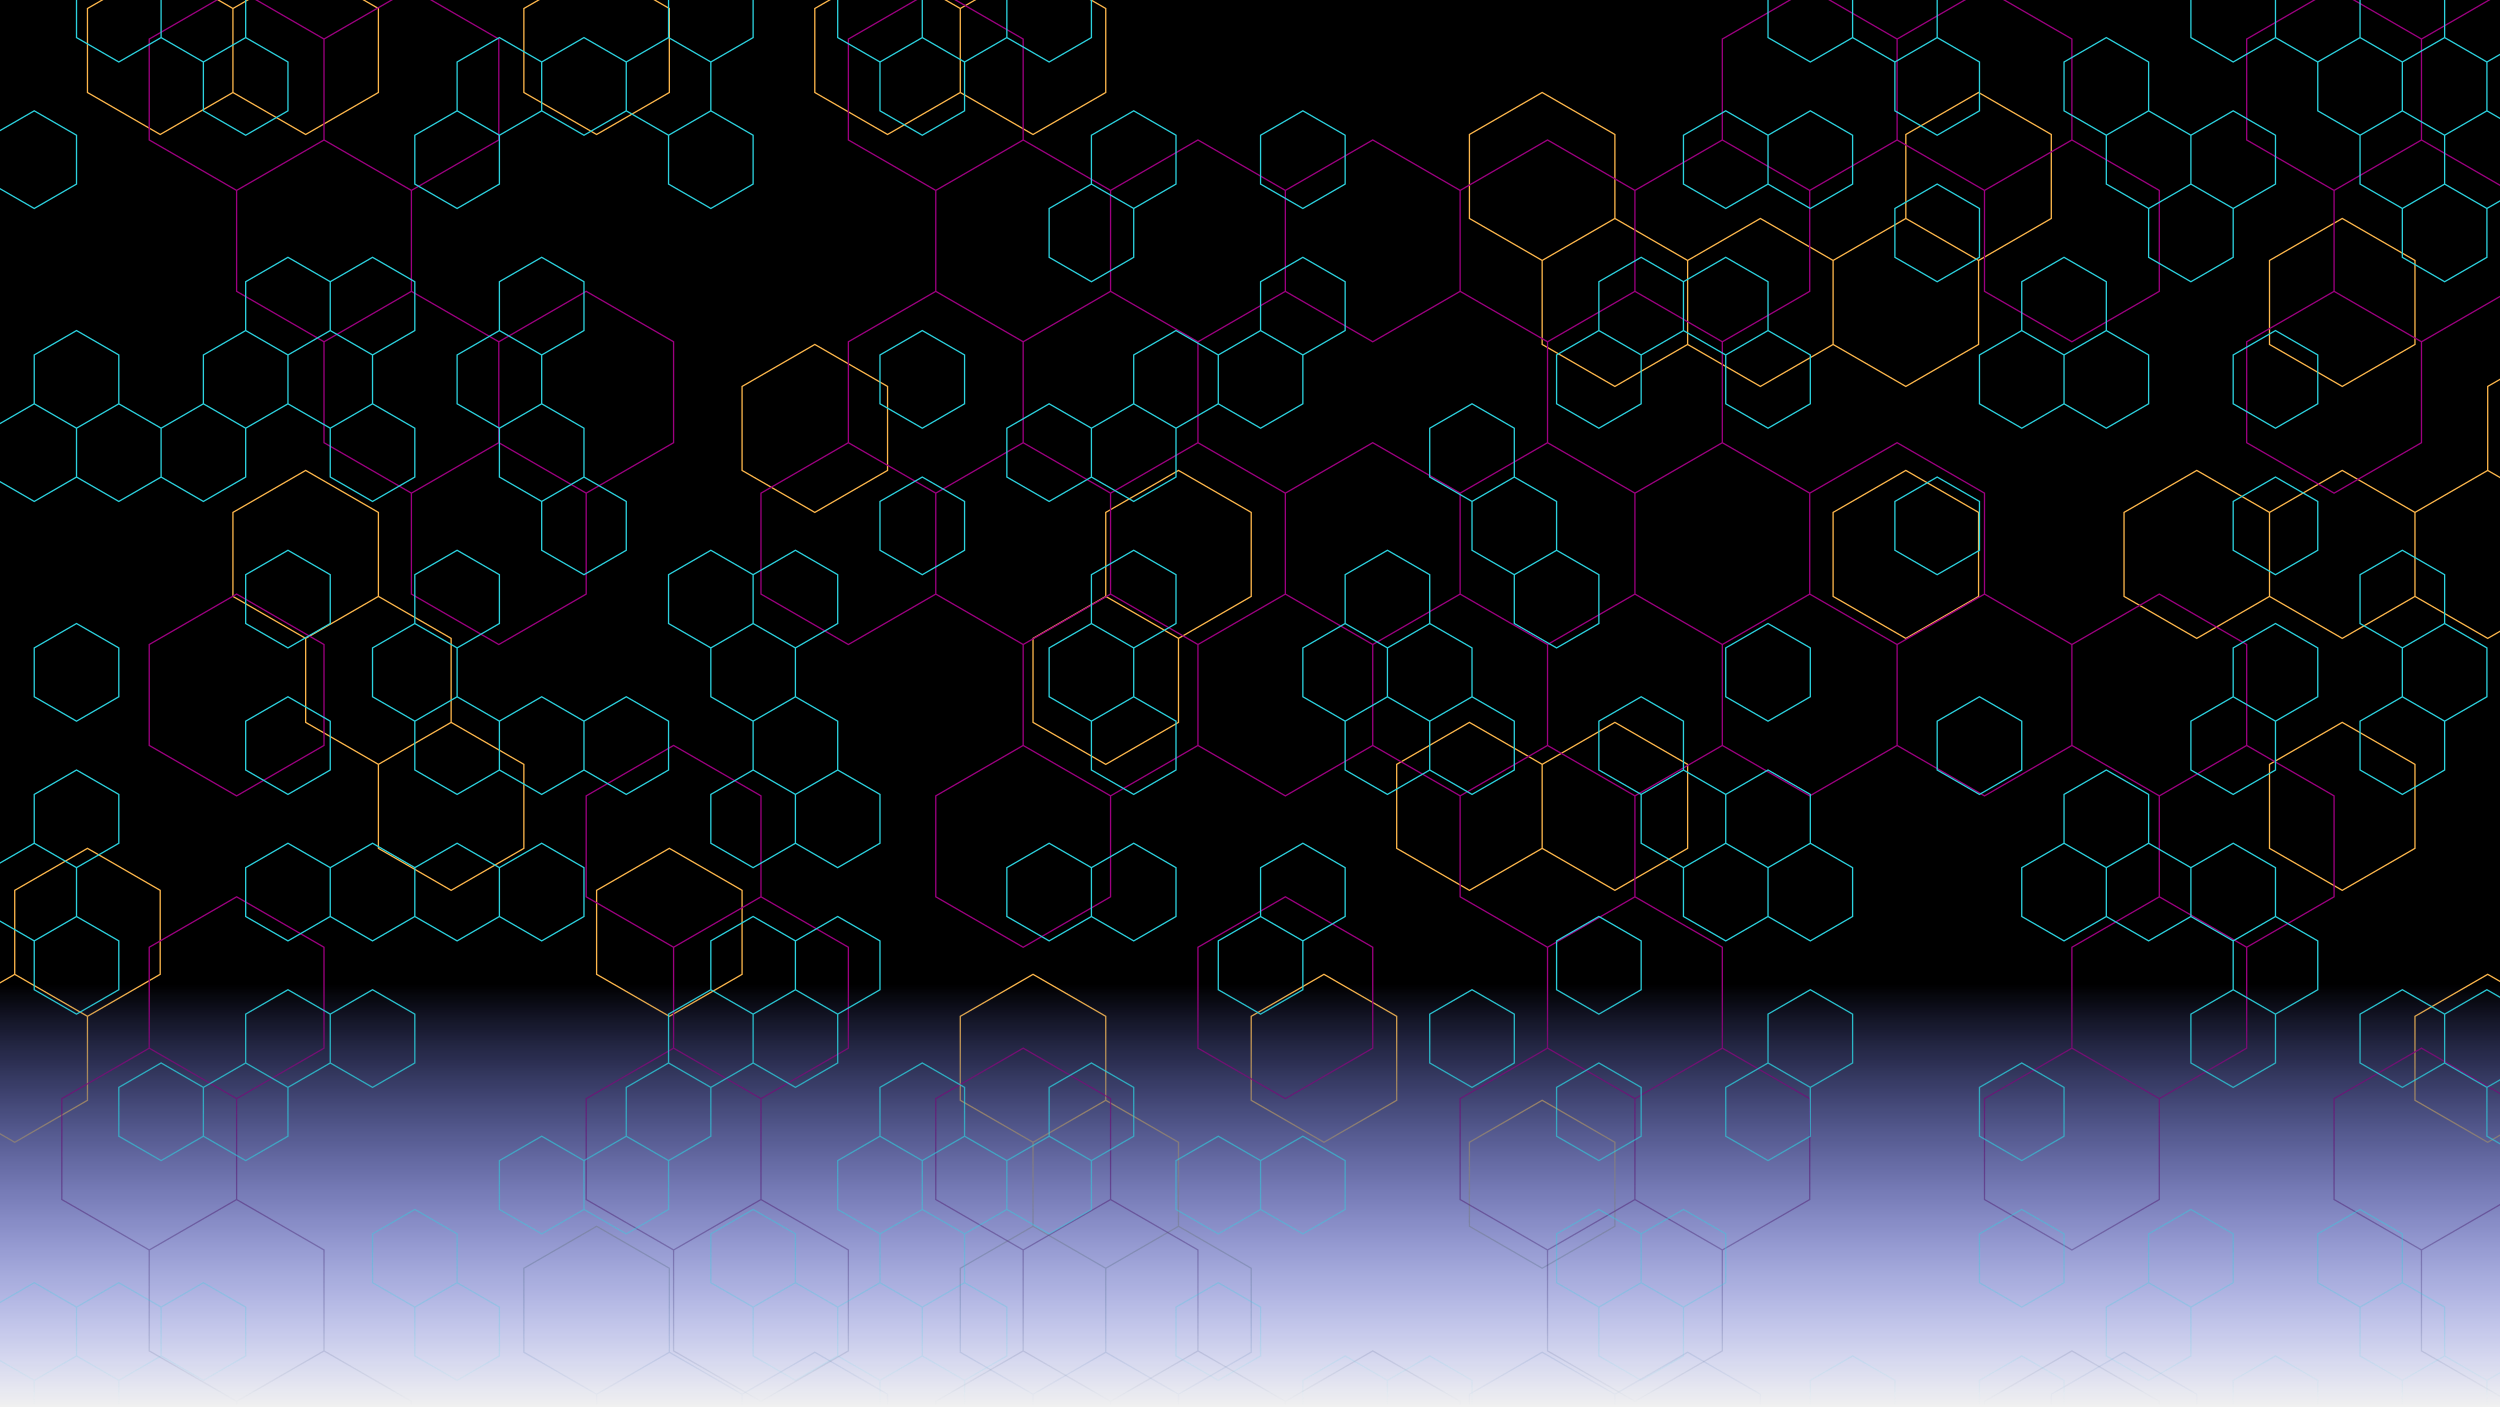
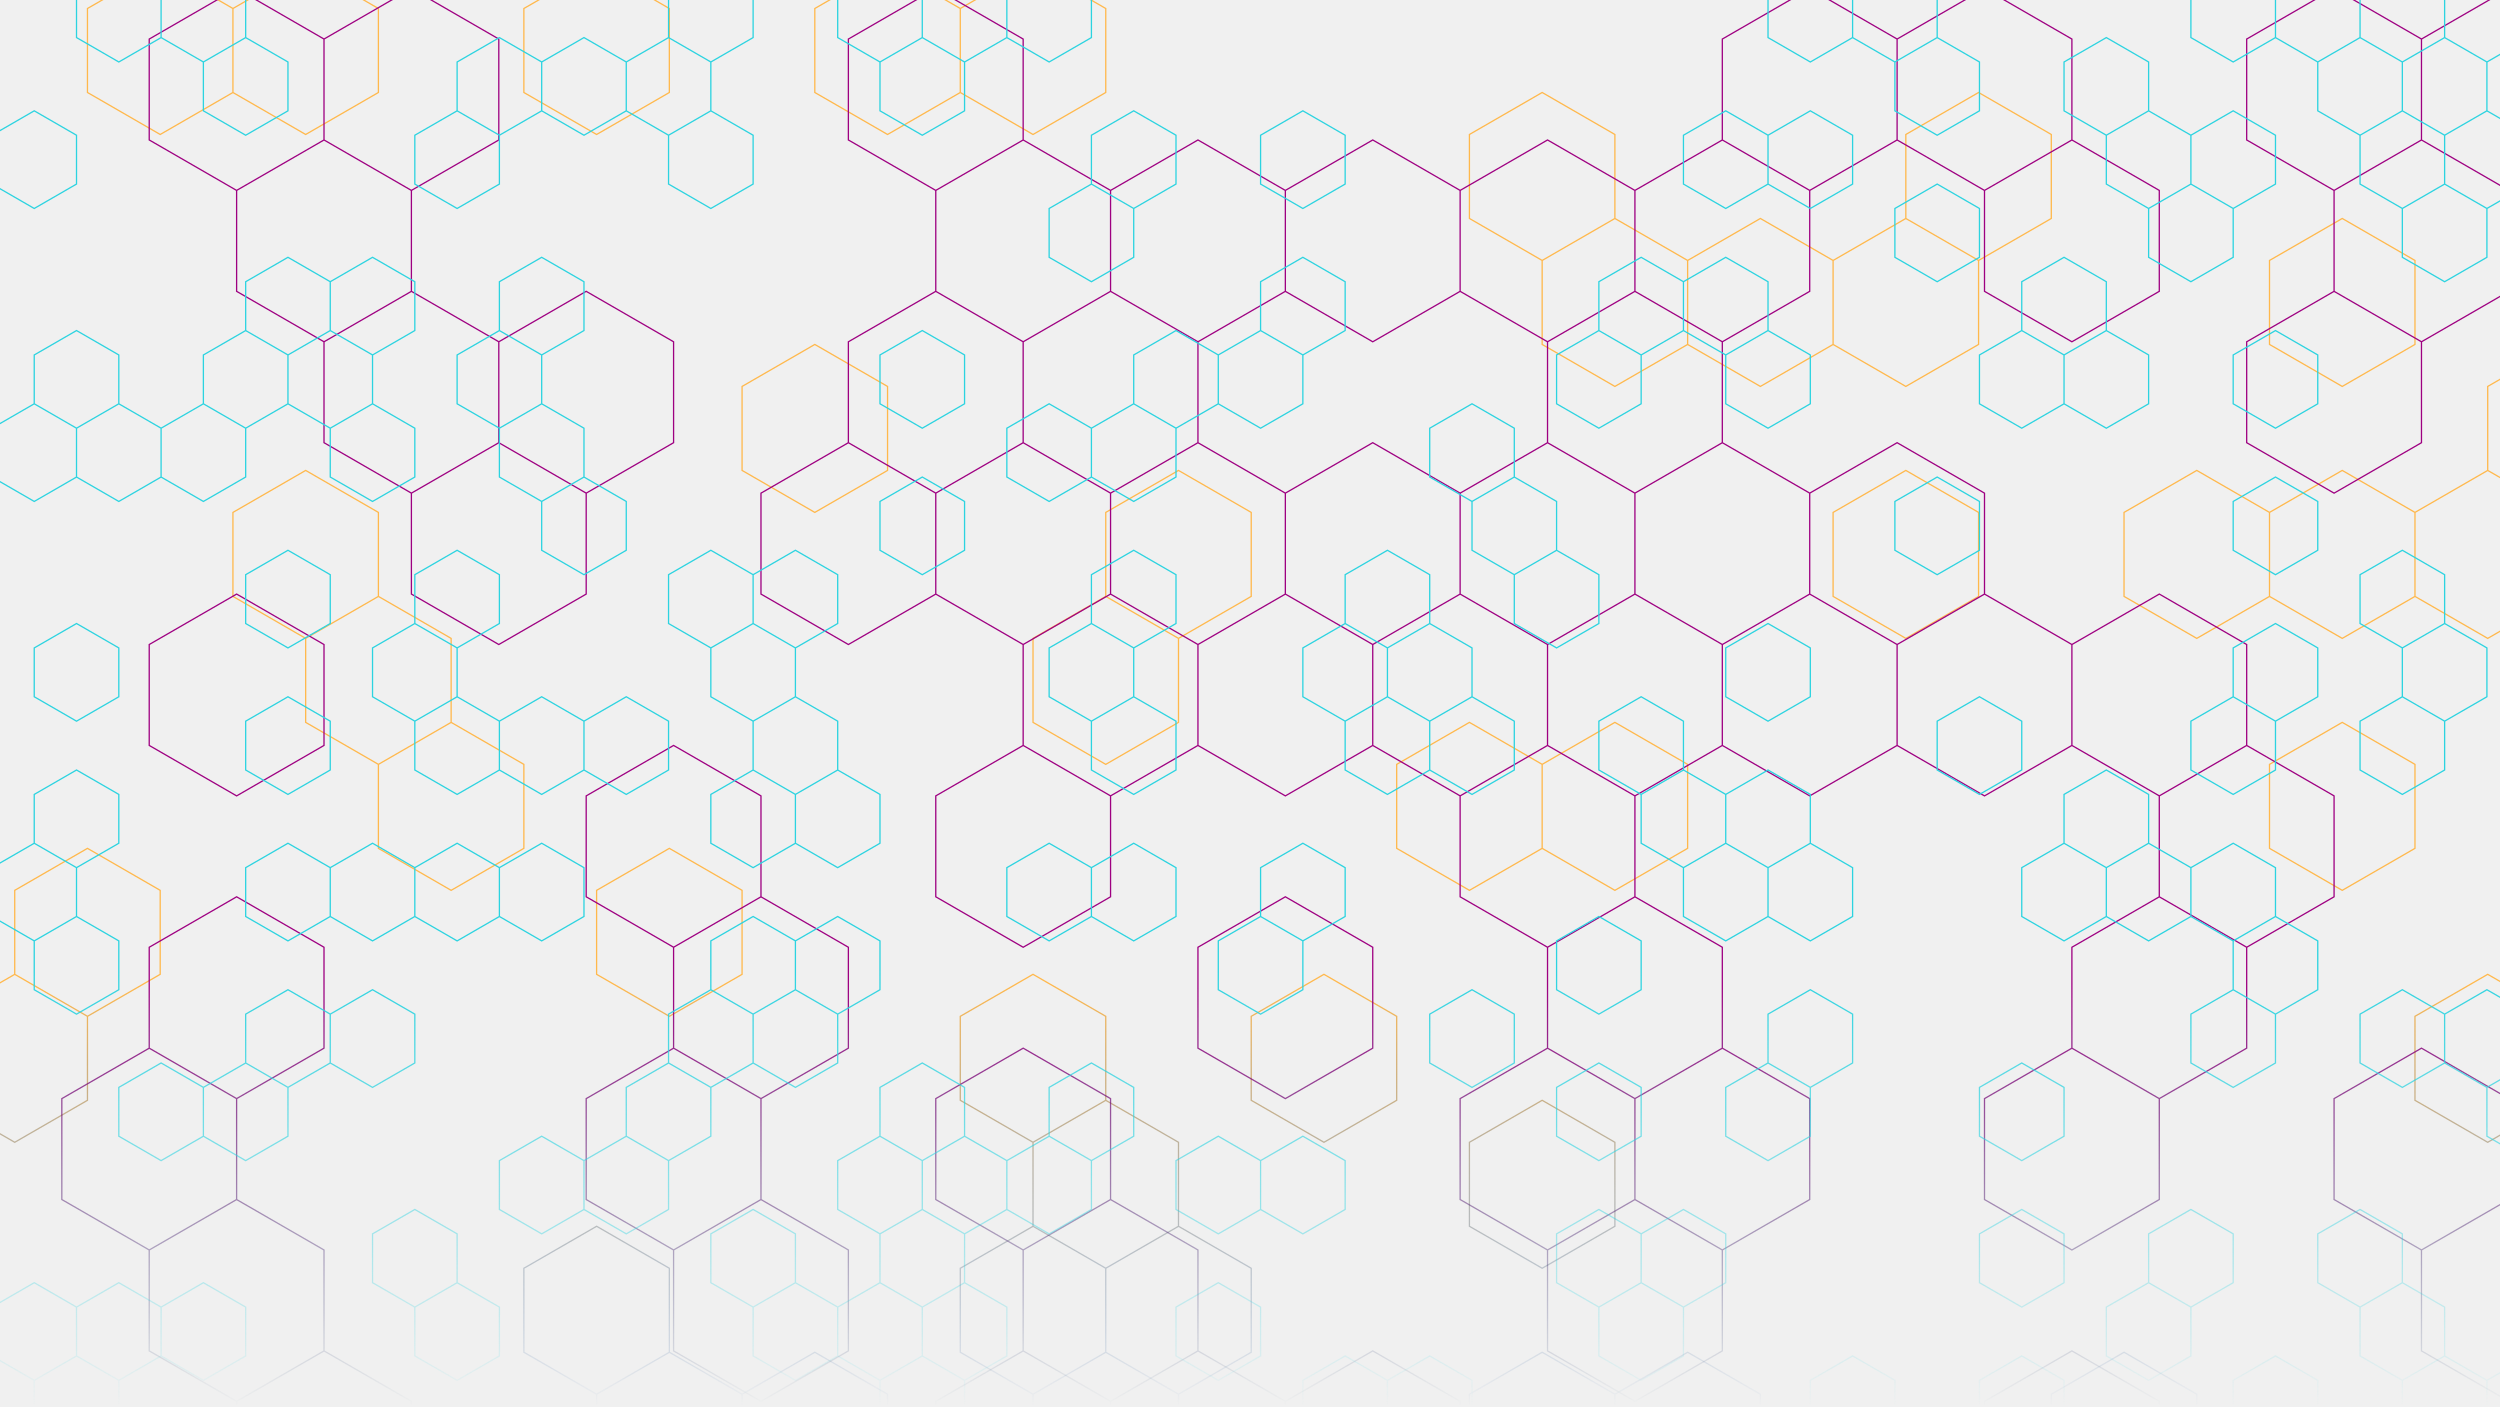
<svg xmlns="http://www.w3.org/2000/svg" version="1.1" width="100%" height="100%" preserveAspectRatio="none" viewBox="0 0 3840 2160">
  <g mask="url(&quot;#SvgjsMask7100&quot;)" fill="none">
-     <rect width="3840" height="2160" x="0" y="0" fill="url(&quot;#SvgjsLinearGradient7101&quot;)" />
+     <rect width="3840" height="2160" x="0" y="0" fill="none" />
    <path d="M134.34 1303.06L246.06 1367.56L246.06 1496.56L134.34 1561.06L22.62 1496.56L22.62 1367.56zM22.62 1496.56L134.34 1561.06L134.34 1690.06L22.62 1754.56L-89.1 1690.06L-89.1 1561.06zM246.06 -51.44L357.78 13.06L357.78 142.06L246.06 206.56L134.34 142.06L134.34 13.06zM469.5 -51.44L581.22 13.06L581.22 142.06L469.5 206.56L357.78 142.06L357.78 13.06zM469.5 722.56L581.22 787.06L581.22 916.06L469.5 980.56L357.78 916.06L357.78 787.06zM581.22 916.06L692.94 980.56L692.94 1109.56L581.22 1174.06L469.5 1109.56L469.5 980.56zM692.94 1109.56L804.66 1174.06L804.66 1303.06L692.94 1367.56L581.22 1303.06L581.22 1174.06zM916.38 -51.44L1028.1 13.06L1028.1 142.06L916.38 206.56L804.66 142.06L804.66 13.06zM1028.1 1303.06L1139.82 1367.56L1139.82 1496.56L1028.1 1561.06L916.38 1496.56L916.38 1367.56zM916.38 1883.56L1028.1 1948.06L1028.1 2077.06L916.38 2141.56L804.66 2077.06L804.66 1948.06zM1028.1 2077.06L1139.82 2141.56L1139.82 2270.56L1028.1 2335.06L916.38 2270.56L916.38 2141.56zM1251.54 529.06L1363.27 593.56L1363.27 722.56L1251.54 787.06L1139.82 722.56L1139.82 593.56zM1251.54 2077.06L1363.27 2141.56L1363.27 2270.56L1251.54 2335.06L1139.82 2270.56L1139.82 2141.56zM1363.27 -51.44L1474.99 13.06L1474.99 142.06L1363.27 206.56L1251.54 142.06L1251.54 13.06zM1586.71 -51.44L1698.43 13.06L1698.43 142.06L1586.71 206.56L1474.99 142.06L1474.99 13.06zM1698.43 916.06L1810.15 980.56L1810.15 1109.56L1698.43 1174.06L1586.71 1109.56L1586.71 980.56zM1586.71 1496.56L1698.43 1561.06L1698.43 1690.06L1586.71 1754.56L1474.99 1690.06L1474.99 1561.06zM1698.43 1690.06L1810.15 1754.56L1810.15 1883.56L1698.43 1948.06L1586.71 1883.56L1586.71 1754.56zM1586.71 1883.56L1698.43 1948.06L1698.43 2077.06L1586.71 2141.56L1474.99 2077.06L1474.99 1948.06zM1698.43 2077.06L1810.15 2141.56L1810.15 2270.56L1698.43 2335.06L1586.71 2270.56L1586.71 2141.56zM1810.15 722.56L1921.87 787.06L1921.87 916.06L1810.15 980.56L1698.43 916.06L1698.43 787.06zM1810.15 1883.56L1921.87 1948.06L1921.87 2077.06L1810.15 2141.56L1698.43 2077.06L1698.43 1948.06zM2033.59 1496.56L2145.31 1561.06L2145.31 1690.06L2033.59 1754.56L1921.87 1690.06L1921.87 1561.06zM2368.75 142.06L2480.47 206.56L2480.47 335.56L2368.75 400.06L2257.03 335.56L2257.03 206.56zM2257.03 1109.56L2368.75 1174.06L2368.75 1303.06L2257.03 1367.56L2145.31 1303.06L2145.31 1174.06zM2368.75 1690.06L2480.47 1754.56L2480.47 1883.56L2368.75 1948.06L2257.03 1883.56L2257.03 1754.56zM2368.75 2077.06L2480.47 2141.56L2480.47 2270.56L2368.75 2335.06L2257.03 2270.56L2257.03 2141.56zM2480.47 335.56L2592.19 400.06L2592.19 529.06L2480.47 593.56L2368.75 529.06L2368.75 400.06zM2480.47 1109.56L2592.19 1174.06L2592.19 1303.06L2480.47 1367.56L2368.75 1303.06L2368.75 1174.06zM2592.19 2077.06L2703.91 2141.56L2703.91 2270.56L2592.19 2335.06L2480.47 2270.56L2480.47 2141.56zM2703.91 335.56L2815.63 400.06L2815.63 529.06L2703.91 593.56L2592.19 529.06L2592.19 400.06zM3039.07 142.06L3150.79 206.56L3150.79 335.56L3039.07 400.06L2927.35 335.56L2927.35 206.56zM2927.35 335.56L3039.07 400.06L3039.07 529.06L2927.35 593.56L2815.63 529.06L2815.63 400.06zM2927.35 722.56L3039.07 787.06L3039.07 916.06L2927.35 980.56L2815.63 916.06L2815.63 787.06zM3262.51 2077.06L3374.23 2141.56L3374.23 2270.56L3262.51 2335.06L3150.79 2270.56L3150.79 2141.56zM3374.23 722.56L3485.95 787.06L3485.95 916.06L3374.23 980.56L3262.51 916.06L3262.51 787.06zM3597.67 335.56L3709.39 400.06L3709.39 529.06L3597.67 593.56L3485.95 529.06L3485.95 400.06zM3597.67 722.56L3709.39 787.06L3709.39 916.06L3597.67 980.56L3485.95 916.06L3485.95 787.06zM3597.67 1109.56L3709.39 1174.06L3709.39 1303.06L3597.67 1367.56L3485.95 1303.06L3485.95 1174.06zM3932.84 529.06L4044.56 593.56L4044.56 722.56L3932.84 787.06L3821.12 722.56L3821.12 593.56zM3821.12 722.56L3932.84 787.06L3932.84 916.06L3821.12 980.56L3709.39 916.06L3709.39 787.06zM3821.12 1496.56L3932.84 1561.06L3932.84 1690.06L3821.12 1754.56L3709.39 1690.06L3709.39 1561.06z" stroke="url(&quot;#SvgjsLinearGradient7102&quot;)" stroke-width="2" />
    <path d="M229.2 1609.98L363.44 1687.48L363.44 1842.48L229.2 1919.98L94.96 1842.48L94.96 1687.48zM363.44 -17.52L497.67 59.98L497.67 214.98L363.44 292.48L229.2 214.98L229.2 59.98zM497.67 214.98L631.91 292.48L631.91 447.48L497.67 524.98L363.44 447.48L363.44 292.48zM363.44 912.48L497.67 989.98L497.67 1144.98L363.44 1222.48L229.2 1144.98L229.2 989.98zM363.44 1377.48L497.67 1454.98L497.67 1609.98L363.44 1687.48L229.2 1609.98L229.2 1454.98zM363.44 1842.48L497.67 1919.98L497.67 2074.98L363.44 2152.48L229.2 2074.98L229.2 1919.98zM497.67 2074.98L631.91 2152.48L631.91 2307.48L497.67 2384.98L363.44 2307.48L363.44 2152.48zM631.91 -17.52L766.15 59.98L766.15 214.98L631.91 292.48L497.67 214.98L497.67 59.98zM631.91 447.48L766.15 524.98L766.15 679.98L631.91 757.48L497.67 679.98L497.67 524.98zM766.15 679.98L900.39 757.48L900.39 912.48L766.15 989.98L631.91 912.48L631.91 757.48zM900.39 447.48L1034.62 524.98L1034.62 679.98L900.39 757.48L766.15 679.98L766.15 524.98zM1034.62 1144.98L1168.86 1222.48L1168.86 1377.48L1034.62 1454.98L900.39 1377.48L900.39 1222.48zM1034.62 1609.98L1168.86 1687.48L1168.86 1842.48L1034.62 1919.98L900.39 1842.48L900.39 1687.48zM1303.1 679.98L1437.34 757.48L1437.34 912.48L1303.1 989.98L1168.86 912.48L1168.86 757.48zM1168.86 1377.48L1303.1 1454.98L1303.1 1609.98L1168.86 1687.48L1034.62 1609.98L1034.62 1454.98zM1168.86 1842.48L1303.1 1919.98L1303.1 2074.98L1168.86 2152.48L1034.62 2074.98L1034.62 1919.98zM1437.34 -17.52L1571.58 59.98L1571.58 214.98L1437.34 292.48L1303.1 214.98L1303.1 59.98zM1571.58 214.98L1705.81 292.48L1705.81 447.48L1571.58 524.98L1437.34 447.48L1437.34 292.48zM1437.34 447.48L1571.58 524.98L1571.58 679.98L1437.34 757.48L1303.1 679.98L1303.1 524.98zM1571.58 679.98L1705.81 757.48L1705.81 912.48L1571.58 989.98L1437.34 912.48L1437.34 757.48zM1571.58 1144.98L1705.81 1222.48L1705.81 1377.48L1571.58 1454.98L1437.34 1377.48L1437.34 1222.48zM1571.58 1609.98L1705.81 1687.48L1705.81 1842.48L1571.58 1919.98L1437.34 1842.48L1437.34 1687.48zM1571.58 2074.98L1705.81 2152.48L1705.81 2307.48L1571.58 2384.98L1437.34 2307.48L1437.34 2152.48zM1840.05 214.98L1974.29 292.48L1974.29 447.48L1840.05 524.98L1705.81 447.48L1705.81 292.48zM1705.81 447.48L1840.05 524.98L1840.05 679.98L1705.81 757.48L1571.58 679.98L1571.58 524.98zM1840.05 679.98L1974.29 757.48L1974.29 912.48L1840.05 989.98L1705.81 912.48L1705.81 757.48zM1705.81 912.48L1840.05 989.98L1840.05 1144.98L1705.81 1222.48L1571.58 1144.98L1571.58 989.98zM1705.81 1842.48L1840.05 1919.98L1840.05 2074.98L1705.81 2152.48L1571.58 2074.98L1571.58 1919.98zM1840.05 2074.98L1974.29 2152.48L1974.29 2307.48L1840.05 2384.98L1705.81 2307.48L1705.81 2152.48zM2108.53 214.98L2242.76 292.48L2242.76 447.48L2108.53 524.98L1974.29 447.48L1974.29 292.48zM2108.53 679.98L2242.76 757.48L2242.76 912.48L2108.53 989.98L1974.29 912.48L1974.29 757.48zM1974.29 912.48L2108.53 989.98L2108.53 1144.98L1974.29 1222.48L1840.05 1144.98L1840.05 989.98zM1974.29 1377.48L2108.53 1454.98L2108.53 1609.98L1974.29 1687.48L1840.05 1609.98L1840.05 1454.98zM2108.53 2074.98L2242.76 2152.48L2242.76 2307.48L2108.53 2384.98L1974.29 2307.48L1974.29 2152.48zM2377 214.98L2511.24 292.48L2511.24 447.48L2377 524.98L2242.76 447.48L2242.76 292.48zM2377 679.98L2511.24 757.48L2511.24 912.48L2377 989.98L2242.76 912.48L2242.76 757.48zM2242.76 912.48L2377 989.98L2377 1144.98L2242.76 1222.48L2108.53 1144.98L2108.53 989.98zM2377 1144.98L2511.24 1222.48L2511.24 1377.48L2377 1454.98L2242.76 1377.48L2242.76 1222.48zM2377 1609.98L2511.24 1687.48L2511.24 1842.48L2377 1919.98L2242.76 1842.48L2242.76 1687.48zM2645.48 214.98L2779.72 292.48L2779.72 447.48L2645.48 524.98L2511.24 447.48L2511.24 292.48zM2511.24 447.48L2645.48 524.98L2645.48 679.98L2511.24 757.48L2377 679.98L2377 524.98zM2645.48 679.98L2779.72 757.48L2779.72 912.48L2645.48 989.98L2511.24 912.48L2511.24 757.48zM2511.24 912.48L2645.48 989.98L2645.48 1144.98L2511.24 1222.48L2377 1144.98L2377 989.98zM2511.24 1377.48L2645.48 1454.98L2645.48 1609.98L2511.24 1687.48L2377 1609.98L2377 1454.98zM2645.48 1609.98L2779.72 1687.48L2779.72 1842.48L2645.48 1919.98L2511.24 1842.48L2511.24 1687.48zM2511.24 1842.48L2645.48 1919.98L2645.48 2074.98L2511.24 2152.48L2377 2074.98L2377 1919.98zM2779.72 -17.52L2913.95 59.98L2913.95 214.98L2779.72 292.48L2645.48 214.98L2645.48 59.98zM2913.95 679.98L3048.19 757.48L3048.19 912.48L2913.95 989.98L2779.72 912.48L2779.72 757.48zM2779.72 912.48L2913.95 989.98L2913.95 1144.98L2779.72 1222.48L2645.48 1144.98L2645.48 989.98zM3048.19 -17.52L3182.43 59.98L3182.43 214.98L3048.19 292.48L2913.95 214.98L2913.95 59.98zM3182.43 214.98L3316.67 292.48L3316.67 447.48L3182.43 524.98L3048.19 447.48L3048.19 292.48zM3048.19 912.48L3182.43 989.98L3182.43 1144.98L3048.19 1222.48L2913.95 1144.98L2913.95 989.98zM3182.43 1609.98L3316.67 1687.48L3316.67 1842.48L3182.43 1919.98L3048.19 1842.48L3048.19 1687.48zM3182.43 2074.98L3316.67 2152.48L3316.67 2307.48L3182.43 2384.98L3048.19 2307.48L3048.19 2152.48zM3316.67 912.48L3450.9 989.98L3450.9 1144.98L3316.67 1222.48L3182.43 1144.98L3182.43 989.98zM3450.9 1144.98L3585.14 1222.48L3585.14 1377.48L3450.9 1454.98L3316.67 1377.48L3316.67 1222.48zM3316.67 1377.48L3450.9 1454.98L3450.9 1609.98L3316.67 1687.48L3182.43 1609.98L3182.43 1454.98zM3585.14 -17.52L3719.38 59.98L3719.38 214.98L3585.14 292.48L3450.9 214.98L3450.9 59.98zM3719.38 214.98L3853.62 292.48L3853.62 447.48L3719.38 524.98L3585.14 447.48L3585.14 292.48zM3585.14 447.48L3719.38 524.98L3719.38 679.98L3585.14 757.48L3450.9 679.98L3450.9 524.98zM3719.38 1609.98L3853.62 1687.48L3853.62 1842.48L3719.38 1919.98L3585.14 1842.48L3585.14 1687.48zM3853.62 -17.52L3987.85 59.98L3987.85 214.98L3853.62 292.48L3719.38 214.98L3719.38 59.98zM3987.85 214.98L4122.09 292.48L4122.09 447.48L3987.85 524.98L3853.62 447.48L3853.62 292.48zM3853.62 1842.48L3987.85 1919.98L3987.85 2074.98L3853.62 2152.48L3719.38 2074.98L3719.38 1919.98z" stroke="url(&quot;#SvgjsLinearGradient7103&quot;)" stroke-width="2" />
    <path d="M52.58 170.22L117.53 207.72L117.53 282.72L52.58 320.22L-12.37 282.72L-12.37 207.72zM117.53 507.72L182.49 545.22L182.49 620.22L117.53 657.72L52.58 620.22L52.58 545.22zM52.58 620.22L117.53 657.72L117.53 732.72L52.58 770.22L-12.37 732.72L-12.37 657.72zM117.53 957.72L182.49 995.22L182.49 1070.22L117.53 1107.72L52.58 1070.22L52.58 995.22zM117.53 1182.72L182.49 1220.22L182.49 1295.22L117.53 1332.72L52.58 1295.22L52.58 1220.22zM52.58 1295.22L117.53 1332.72L117.53 1407.72L52.58 1445.22L-12.37 1407.72L-12.37 1332.72zM117.53 1407.72L182.49 1445.22L182.49 1520.22L117.53 1557.72L52.58 1520.22L52.58 1445.22zM52.58 1970.22L117.53 2007.72L117.53 2082.72L52.58 2120.22L-12.37 2082.72L-12.37 2007.72zM117.53 2082.72L182.49 2120.22L182.49 2195.22L117.53 2232.72L52.58 2195.22L52.58 2120.22zM182.49 -54.78L247.44 -17.28L247.44 57.72L182.49 95.22L117.53 57.72L117.53 -17.28zM182.49 620.22L247.44 657.72L247.44 732.72L182.49 770.22L117.53 732.72L117.53 657.72zM247.44 1632.72L312.39 1670.22L312.39 1745.22L247.44 1782.72L182.49 1745.22L182.49 1670.22zM182.49 1970.22L247.44 2007.72L247.44 2082.72L182.49 2120.22L117.53 2082.72L117.53 2007.72zM312.39 -54.78L377.35 -17.28L377.35 57.72L312.39 95.22L247.44 57.72L247.44 -17.28zM377.35 57.72L442.3 95.22L442.3 170.22L377.35 207.72L312.39 170.22L312.39 95.22zM377.35 507.72L442.3 545.22L442.3 620.22L377.35 657.72L312.39 620.22L312.39 545.22zM312.39 620.22L377.35 657.72L377.35 732.72L312.39 770.22L247.44 732.72L247.44 657.72zM377.35 1632.72L442.3 1670.22L442.3 1745.22L377.35 1782.72L312.39 1745.22L312.39 1670.22zM312.39 1970.22L377.35 2007.72L377.35 2082.72L312.39 2120.22L247.44 2082.72L247.44 2007.72zM442.3 395.22L507.26 432.72L507.26 507.72L442.3 545.22L377.35 507.72L377.35 432.72zM507.26 507.72L572.21 545.22L572.21 620.22L507.26 657.72L442.3 620.22L442.3 545.22zM442.3 845.22L507.26 882.72L507.26 957.72L442.3 995.22L377.35 957.72L377.35 882.72zM442.3 1070.22L507.26 1107.72L507.26 1182.72L442.3 1220.22L377.35 1182.72L377.35 1107.72zM442.3 1295.22L507.26 1332.72L507.26 1407.72L442.3 1445.22L377.35 1407.72L377.35 1332.72zM442.3 1520.22L507.26 1557.72L507.26 1632.72L442.3 1670.22L377.35 1632.72L377.35 1557.72zM572.21 395.22L637.16 432.72L637.16 507.72L572.21 545.22L507.26 507.72L507.26 432.72zM572.21 620.22L637.16 657.72L637.16 732.72L572.21 770.22L507.26 732.72L507.26 657.72zM637.16 957.72L702.12 995.22L702.12 1070.22L637.16 1107.72L572.21 1070.22L572.21 995.22zM572.21 1295.22L637.16 1332.72L637.16 1407.72L572.21 1445.22L507.26 1407.72L507.26 1332.72zM572.21 1520.22L637.16 1557.72L637.16 1632.72L572.21 1670.22L507.26 1632.72L507.26 1557.72zM637.16 1857.72L702.12 1895.22L702.12 1970.22L637.16 2007.72L572.21 1970.22L572.21 1895.22zM767.07 57.72L832.03 95.22L832.03 170.22L767.07 207.72L702.12 170.22L702.12 95.22zM702.12 170.22L767.07 207.72L767.07 282.72L702.12 320.22L637.16 282.72L637.16 207.72zM767.07 507.72L832.03 545.22L832.03 620.22L767.07 657.72L702.12 620.22L702.12 545.22zM702.12 845.22L767.07 882.72L767.07 957.72L702.12 995.22L637.16 957.72L637.16 882.72zM702.12 1070.22L767.07 1107.72L767.07 1182.72L702.12 1220.22L637.16 1182.72L637.16 1107.72zM702.12 1295.22L767.07 1332.72L767.07 1407.72L702.12 1445.22L637.16 1407.72L637.16 1332.72zM702.12 1970.22L767.07 2007.72L767.07 2082.72L702.12 2120.22L637.16 2082.72L637.16 2007.72zM896.98 57.72L961.93 95.22L961.93 170.22L896.98 207.72L832.02 170.22L832.02 95.22zM832.02 395.22L896.98 432.72L896.98 507.72L832.02 545.22L767.07 507.72L767.07 432.72zM832.02 620.22L896.98 657.72L896.98 732.72L832.02 770.22L767.07 732.72L767.07 657.72zM896.98 732.72L961.93 770.22L961.93 845.22L896.98 882.72L832.02 845.22L832.02 770.22zM832.02 1070.22L896.98 1107.72L896.98 1182.72L832.02 1220.22L767.07 1182.72L767.07 1107.72zM832.02 1295.22L896.98 1332.72L896.98 1407.72L832.02 1445.22L767.07 1407.72L767.07 1332.72zM832.02 1745.22L896.98 1782.72L896.98 1857.72L832.02 1895.22L767.07 1857.72L767.07 1782.72zM1026.89 57.72L1091.84 95.22L1091.84 170.22L1026.89 207.72L961.93 170.22L961.93 95.22zM961.93 1070.22L1026.89 1107.72L1026.89 1182.72L961.93 1220.22L896.98 1182.72L896.98 1107.72zM1026.89 1632.72L1091.84 1670.22L1091.84 1745.22L1026.89 1782.72L961.93 1745.22L961.93 1670.22zM961.93 1745.22L1026.89 1782.72L1026.89 1857.72L961.93 1895.22L896.98 1857.72L896.98 1782.72zM1091.84 -54.78L1156.79 -17.28L1156.79 57.72L1091.84 95.22L1026.89 57.72L1026.89 -17.28zM1091.84 170.22L1156.79 207.72L1156.79 282.72L1091.84 320.22L1026.89 282.72L1026.89 207.72zM1091.84 845.22L1156.79 882.72L1156.79 957.72L1091.84 995.22L1026.89 957.72L1026.89 882.72zM1156.79 957.72L1221.75 995.22L1221.75 1070.22L1156.79 1107.72L1091.84 1070.22L1091.84 995.22zM1156.79 1182.72L1221.75 1220.22L1221.75 1295.22L1156.79 1332.72L1091.84 1295.22L1091.84 1220.22zM1156.79 1407.72L1221.75 1445.22L1221.75 1520.22L1156.79 1557.72L1091.84 1520.22L1091.84 1445.22zM1091.84 1520.22L1156.79 1557.72L1156.79 1632.72L1091.84 1670.22L1026.89 1632.72L1026.89 1557.72zM1156.79 1857.72L1221.75 1895.22L1221.75 1970.22L1156.79 2007.72L1091.84 1970.22L1091.84 1895.22zM1221.75 845.22L1286.7 882.72L1286.7 957.72L1221.75 995.22L1156.79 957.72L1156.79 882.72zM1221.75 1070.22L1286.7 1107.72L1286.7 1182.72L1221.75 1220.22L1156.79 1182.72L1156.79 1107.72zM1286.7 1182.72L1351.65 1220.22L1351.65 1295.22L1286.7 1332.72L1221.75 1295.22L1221.75 1220.22zM1286.7 1407.72L1351.65 1445.22L1351.65 1520.22L1286.7 1557.72L1221.75 1520.22L1221.75 1445.22zM1221.75 1520.22L1286.7 1557.72L1286.7 1632.72L1221.75 1670.22L1156.79 1632.72L1156.79 1557.72zM1221.75 1970.22L1286.7 2007.72L1286.7 2082.72L1221.75 2120.22L1156.79 2082.72L1156.79 2007.72zM1351.65 -54.78L1416.61 -17.28L1416.61 57.72L1351.65 95.22L1286.7 57.72L1286.7 -17.28zM1416.61 57.72L1481.56 95.22L1481.56 170.22L1416.61 207.72L1351.65 170.22L1351.65 95.22zM1416.61 507.72L1481.56 545.22L1481.56 620.22L1416.61 657.72L1351.65 620.22L1351.65 545.22zM1416.61 732.72L1481.56 770.22L1481.56 845.22L1416.61 882.72L1351.65 845.22L1351.65 770.22zM1416.61 1632.72L1481.56 1670.22L1481.56 1745.22L1416.61 1782.72L1351.65 1745.22L1351.65 1670.22zM1351.65 1745.22L1416.61 1782.72L1416.61 1857.72L1351.65 1895.22L1286.7 1857.72L1286.7 1782.72zM1416.61 1857.72L1481.56 1895.22L1481.56 1970.22L1416.61 2007.72L1351.65 1970.22L1351.65 1895.22zM1351.65 1970.22L1416.61 2007.72L1416.61 2082.72L1351.65 2120.22L1286.7 2082.72L1286.7 2007.72zM1416.61 2082.72L1481.56 2120.22L1481.56 2195.22L1416.61 2232.72L1351.65 2195.22L1351.65 2120.22zM1481.56 -54.78L1546.52 -17.28L1546.52 57.72L1481.56 95.22L1416.61 57.72L1416.61 -17.28zM1481.56 1745.22L1546.52 1782.72L1546.52 1857.72L1481.56 1895.22L1416.61 1857.72L1416.61 1782.72zM1481.56 1970.22L1546.52 2007.72L1546.52 2082.72L1481.56 2120.22L1416.61 2082.72L1416.61 2007.72zM1611.47 -54.78L1676.42 -17.28L1676.42 57.72L1611.47 95.22L1546.52 57.72L1546.52 -17.28zM1676.42 282.72L1741.38 320.22L1741.38 395.22L1676.42 432.72L1611.47 395.22L1611.47 320.22zM1611.47 620.22L1676.42 657.72L1676.42 732.72L1611.47 770.22L1546.52 732.72L1546.52 657.72zM1676.42 957.72L1741.38 995.22L1741.38 1070.22L1676.42 1107.72L1611.47 1070.22L1611.47 995.22zM1611.47 1295.22L1676.42 1332.72L1676.42 1407.72L1611.47 1445.22L1546.52 1407.72L1546.52 1332.72zM1676.42 1632.72L1741.38 1670.22L1741.38 1745.22L1676.42 1782.72L1611.47 1745.22L1611.47 1670.22zM1611.47 1745.22L1676.42 1782.72L1676.42 1857.72L1611.47 1895.22L1546.52 1857.72L1546.52 1782.72zM1741.38 170.22L1806.33 207.72L1806.33 282.72L1741.38 320.22L1676.42 282.72L1676.42 207.72zM1806.33 507.72L1871.28 545.22L1871.28 620.22L1806.33 657.72L1741.38 620.22L1741.38 545.22zM1741.38 620.22L1806.33 657.72L1806.33 732.72L1741.38 770.22L1676.42 732.72L1676.42 657.72zM1741.38 845.22L1806.33 882.72L1806.33 957.72L1741.38 995.22L1676.42 957.72L1676.42 882.72zM1741.38 1070.22L1806.33 1107.72L1806.33 1182.72L1741.38 1220.22L1676.42 1182.72L1676.42 1107.72zM1741.38 1295.22L1806.33 1332.72L1806.33 1407.72L1741.38 1445.22L1676.42 1407.72L1676.42 1332.72zM1936.24 507.72L2001.19 545.22L2001.19 620.22L1936.24 657.72L1871.28 620.22L1871.28 545.22zM1936.24 1407.72L2001.19 1445.22L2001.19 1520.22L1936.24 1557.72L1871.28 1520.22L1871.28 1445.22zM1871.28 1745.22L1936.24 1782.72L1936.24 1857.72L1871.28 1895.22L1806.33 1857.72L1806.33 1782.72zM1871.28 1970.22L1936.24 2007.72L1936.24 2082.72L1871.28 2120.22L1806.33 2082.72L1806.33 2007.72zM2001.19 170.22L2066.15 207.72L2066.15 282.72L2001.19 320.22L1936.24 282.72L1936.24 207.72zM2001.19 395.22L2066.15 432.72L2066.15 507.72L2001.19 545.22L1936.24 507.72L1936.24 432.72zM2066.15 957.72L2131.1 995.22L2131.1 1070.22L2066.15 1107.72L2001.19 1070.22L2001.19 995.22zM2001.19 1295.22L2066.15 1332.72L2066.15 1407.72L2001.19 1445.22L1936.24 1407.72L1936.24 1332.72zM2001.19 1745.22L2066.15 1782.72L2066.15 1857.72L2001.19 1895.22L1936.24 1857.72L1936.24 1782.72zM2066.15 2082.72L2131.1 2120.22L2131.1 2195.22L2066.15 2232.72L2001.19 2195.22L2001.19 2120.22zM2131.1 845.22L2196.05 882.72L2196.05 957.72L2131.1 995.22L2066.15 957.72L2066.15 882.72zM2196.05 957.72L2261.01 995.22L2261.01 1070.22L2196.05 1107.72L2131.1 1070.22L2131.1 995.22zM2131.1 1070.22L2196.05 1107.72L2196.05 1182.72L2131.1 1220.22L2066.15 1182.72L2066.15 1107.72zM2196.05 2082.72L2261.01 2120.22L2261.01 2195.22L2196.05 2232.72L2131.1 2195.22L2131.1 2120.22zM2261.01 620.22L2325.96 657.72L2325.96 732.72L2261.01 770.22L2196.05 732.72L2196.05 657.72zM2325.96 732.72L2390.91 770.22L2390.91 845.22L2325.96 882.72L2261.01 845.22L2261.01 770.22zM2261.01 1070.22L2325.96 1107.72L2325.96 1182.72L2261.01 1220.22L2196.05 1182.72L2196.05 1107.72zM2261.01 1520.22L2325.96 1557.72L2325.96 1632.72L2261.01 1670.22L2196.05 1632.72L2196.05 1557.72zM2455.87 507.72L2520.82 545.22L2520.82 620.22L2455.87 657.72L2390.91 620.22L2390.91 545.22zM2390.91 845.22L2455.87 882.72L2455.87 957.72L2390.91 995.22L2325.96 957.72L2325.96 882.72zM2455.87 1407.72L2520.82 1445.22L2520.82 1520.22L2455.87 1557.72L2390.91 1520.22L2390.91 1445.22zM2455.87 1632.72L2520.82 1670.22L2520.82 1745.22L2455.87 1782.72L2390.91 1745.22L2390.91 1670.22zM2455.87 1857.72L2520.82 1895.22L2520.82 1970.22L2455.87 2007.72L2390.91 1970.22L2390.91 1895.22zM2520.82 395.22L2585.78 432.72L2585.78 507.72L2520.82 545.22L2455.87 507.72L2455.87 432.72zM2520.82 1070.22L2585.78 1107.72L2585.78 1182.72L2520.82 1220.22L2455.87 1182.72L2455.87 1107.72zM2585.78 1182.72L2650.73 1220.22L2650.73 1295.22L2585.78 1332.72L2520.82 1295.22L2520.82 1220.22zM2585.78 1857.72L2650.73 1895.22L2650.73 1970.22L2585.78 2007.72L2520.82 1970.22L2520.82 1895.22zM2520.82 1970.22L2585.78 2007.72L2585.78 2082.72L2520.82 2120.22L2455.87 2082.72L2455.87 2007.72zM2650.73 170.22L2715.68 207.72L2715.68 282.72L2650.73 320.22L2585.78 282.72L2585.78 207.72zM2650.73 395.22L2715.68 432.72L2715.68 507.72L2650.73 545.22L2585.78 507.72L2585.78 432.72zM2715.68 507.72L2780.64 545.22L2780.64 620.22L2715.68 657.72L2650.73 620.22L2650.73 545.22zM2715.68 957.72L2780.64 995.22L2780.64 1070.22L2715.68 1107.72L2650.73 1070.22L2650.73 995.22zM2715.68 1182.72L2780.64 1220.22L2780.64 1295.22L2715.68 1332.72L2650.73 1295.22L2650.73 1220.22zM2650.73 1295.22L2715.68 1332.72L2715.68 1407.72L2650.73 1445.22L2585.78 1407.72L2585.78 1332.72zM2715.68 1632.72L2780.64 1670.22L2780.64 1745.22L2715.68 1782.72L2650.73 1745.22L2650.73 1670.22zM2780.64 -54.78L2845.59 -17.28L2845.59 57.72L2780.64 95.22L2715.68 57.72L2715.68 -17.28zM2780.64 170.22L2845.59 207.72L2845.59 282.72L2780.64 320.22L2715.68 282.72L2715.68 207.72zM2780.64 1295.22L2845.59 1332.72L2845.59 1407.72L2780.64 1445.22L2715.68 1407.72L2715.68 1332.72zM2780.64 1520.22L2845.59 1557.72L2845.59 1632.72L2780.64 1670.22L2715.68 1632.72L2715.68 1557.72zM2845.59 2082.72L2910.55 2120.22L2910.55 2195.22L2845.59 2232.72L2780.64 2195.22L2780.64 2120.22zM2910.55 -54.78L2975.5 -17.28L2975.5 57.72L2910.55 95.22L2845.59 57.72L2845.59 -17.28zM2975.5 57.72L3040.45 95.22L3040.45 170.22L2975.5 207.72L2910.55 170.22L2910.55 95.22zM2975.5 282.72L3040.45 320.22L3040.45 395.22L2975.5 432.72L2910.55 395.22L2910.55 320.22zM2975.5 732.72L3040.45 770.22L3040.45 845.22L2975.5 882.72L2910.55 845.22L2910.55 770.22zM3105.41 507.72L3170.36 545.22L3170.36 620.22L3105.41 657.72L3040.45 620.22L3040.45 545.22zM3040.45 1070.22L3105.41 1107.72L3105.41 1182.72L3040.45 1220.22L2975.5 1182.72L2975.5 1107.72zM3105.41 1632.72L3170.36 1670.22L3170.36 1745.22L3105.41 1782.72L3040.45 1745.22L3040.45 1670.22zM3105.41 1857.72L3170.36 1895.22L3170.36 1970.22L3105.41 2007.72L3040.45 1970.22L3040.45 1895.22zM3105.41 2082.72L3170.36 2120.22L3170.36 2195.22L3105.41 2232.72L3040.45 2195.22L3040.45 2120.22zM3235.31 57.72L3300.27 95.22L3300.27 170.22L3235.31 207.72L3170.36 170.22L3170.36 95.22zM3170.36 395.22L3235.31 432.72L3235.31 507.72L3170.36 545.22L3105.41 507.72L3105.41 432.72zM3235.31 507.72L3300.27 545.22L3300.27 620.22L3235.31 657.72L3170.36 620.22L3170.36 545.22zM3235.31 1182.72L3300.27 1220.22L3300.27 1295.22L3235.31 1332.72L3170.36 1295.22L3170.36 1220.22zM3170.36 1295.22L3235.31 1332.72L3235.31 1407.72L3170.36 1445.22L3105.41 1407.72L3105.41 1332.72zM3300.27 170.22L3365.22 207.72L3365.22 282.72L3300.27 320.22L3235.31 282.72L3235.31 207.72zM3365.22 282.72L3430.18 320.22L3430.18 395.22L3365.22 432.72L3300.27 395.22L3300.27 320.22zM3300.27 1295.22L3365.22 1332.72L3365.22 1407.72L3300.27 1445.22L3235.31 1407.72L3235.31 1332.72zM3365.22 1857.72L3430.18 1895.22L3430.18 1970.22L3365.22 2007.72L3300.27 1970.22L3300.27 1895.22zM3300.27 1970.22L3365.22 2007.72L3365.22 2082.72L3300.27 2120.22L3235.31 2082.72L3235.31 2007.72zM3430.17 -54.78L3495.13 -17.28L3495.13 57.72L3430.17 95.22L3365.22 57.72L3365.22 -17.28zM3430.17 170.22L3495.13 207.72L3495.13 282.72L3430.17 320.22L3365.22 282.72L3365.22 207.72zM3495.13 507.72L3560.08 545.22L3560.08 620.22L3495.13 657.72L3430.17 620.22L3430.17 545.22zM3495.13 732.72L3560.08 770.22L3560.08 845.22L3495.13 882.72L3430.17 845.22L3430.17 770.22zM3495.13 957.72L3560.08 995.22L3560.08 1070.22L3495.13 1107.72L3430.17 1070.22L3430.17 995.22zM3430.17 1070.22L3495.13 1107.72L3495.13 1182.72L3430.17 1220.22L3365.22 1182.72L3365.22 1107.72zM3430.17 1295.22L3495.13 1332.72L3495.13 1407.72L3430.17 1445.22L3365.22 1407.72L3365.22 1332.72zM3495.13 1407.72L3560.08 1445.22L3560.08 1520.22L3495.13 1557.72L3430.17 1520.22L3430.17 1445.22zM3430.17 1520.22L3495.13 1557.72L3495.13 1632.72L3430.17 1670.22L3365.22 1632.72L3365.22 1557.72zM3495.13 2082.72L3560.08 2120.22L3560.08 2195.22L3495.13 2232.72L3430.17 2195.22L3430.17 2120.22zM3560.08 -54.78L3625.04 -17.28L3625.04 57.72L3560.08 95.22L3495.13 57.72L3495.13 -17.28zM3625.04 57.72L3689.99 95.22L3689.99 170.22L3625.04 207.72L3560.08 170.22L3560.08 95.22zM3625.04 1857.72L3689.99 1895.22L3689.99 1970.22L3625.04 2007.72L3560.08 1970.22L3560.08 1895.22zM3754.94 57.72L3819.9 95.22L3819.9 170.22L3754.94 207.72L3689.99 170.22L3689.99 95.22zM3689.99 170.22L3754.94 207.72L3754.94 282.72L3689.99 320.22L3625.04 282.72L3625.04 207.72zM3754.94 282.72L3819.9 320.22L3819.9 395.22L3754.94 432.72L3689.99 395.22L3689.99 320.22zM3689.99 845.22L3754.94 882.72L3754.94 957.72L3689.99 995.22L3625.04 957.72L3625.04 882.72zM3754.94 957.72L3819.9 995.22L3819.9 1070.22L3754.94 1107.72L3689.99 1070.22L3689.99 995.22zM3689.99 1070.22L3754.94 1107.72L3754.94 1182.72L3689.99 1220.22L3625.04 1182.72L3625.04 1107.72zM3689.99 1520.22L3754.94 1557.72L3754.94 1632.72L3689.99 1670.22L3625.04 1632.72L3625.04 1557.72zM3689.99 1970.22L3754.94 2007.72L3754.94 2082.72L3689.99 2120.22L3625.04 2082.72L3625.04 2007.72zM3754.94 2082.72L3819.9 2120.22L3819.9 2195.22L3754.94 2232.72L3689.99 2195.22L3689.99 2120.22zM3819.9 -54.78L3884.85 -17.28L3884.85 57.72L3819.9 95.22L3754.94 57.72L3754.94 -17.28zM3819.9 170.22L3884.85 207.72L3884.85 282.72L3819.9 320.22L3754.94 282.72L3754.94 207.72zM3819.9 1520.22L3884.85 1557.72L3884.85 1632.72L3819.9 1670.22L3754.94 1632.72L3754.94 1557.72zM3884.85 1632.72L3949.81 1670.22L3949.81 1745.22L3884.85 1782.72L3819.9 1745.22L3819.9 1670.22zM3884.85 2082.72L3949.81 2120.22L3949.81 2195.22L3884.85 2232.72L3819.9 2195.22L3819.9 2120.22z" stroke="url(&quot;#SvgjsLinearGradient7104&quot;)" stroke-width="2" />
  </g>
  <defs>
    <mask id="SvgjsMask7100">
      <rect width="3840" height="2160" fill="#ffffff" />
    </mask>
    <linearGradient x1="50%" y1="0%" x2="50%" y2="100%" gradientUnits="userSpaceOnUse" id="SvgjsLinearGradient7101">
      <stop stop-color="rgba(0, 0, 0, 1)" offset="0.7" />
      <stop stop-color="rgba(0, 22, 255, 0)" offset="1" />
    </linearGradient>
    <linearGradient x1="1920" y1="0" x2="1920" y2="2160" gradientUnits="userSpaceOnUse" id="SvgjsLinearGradient7102">
      <stop stop-color="rgba(255, 184, 76, 1)" offset="0.7" />
      <stop stop-color="rgba(0, 69, 158, 0)" offset="1" />
    </linearGradient>
    <linearGradient x1="1920" y1="0" x2="1920" y2="2160" gradientUnits="userSpaceOnUse" id="SvgjsLinearGradient7103">
      <stop stop-color="rgba(158, 0, 129, 1)" offset="0.7" />
      <stop stop-color="rgba(3, 48, 93, 0)" offset="1" />
    </linearGradient>
    <linearGradient x1="1920" y1="0" x2="1920" y2="2160" gradientUnits="userSpaceOnUse" id="SvgjsLinearGradient7104">
      <stop stop-color="rgba(44, 211, 224, 1)" offset="0.69" />
      <stop stop-color="rgba(44, 211, 225, 0)" offset="1" />
    </linearGradient>
  </defs>
</svg>
